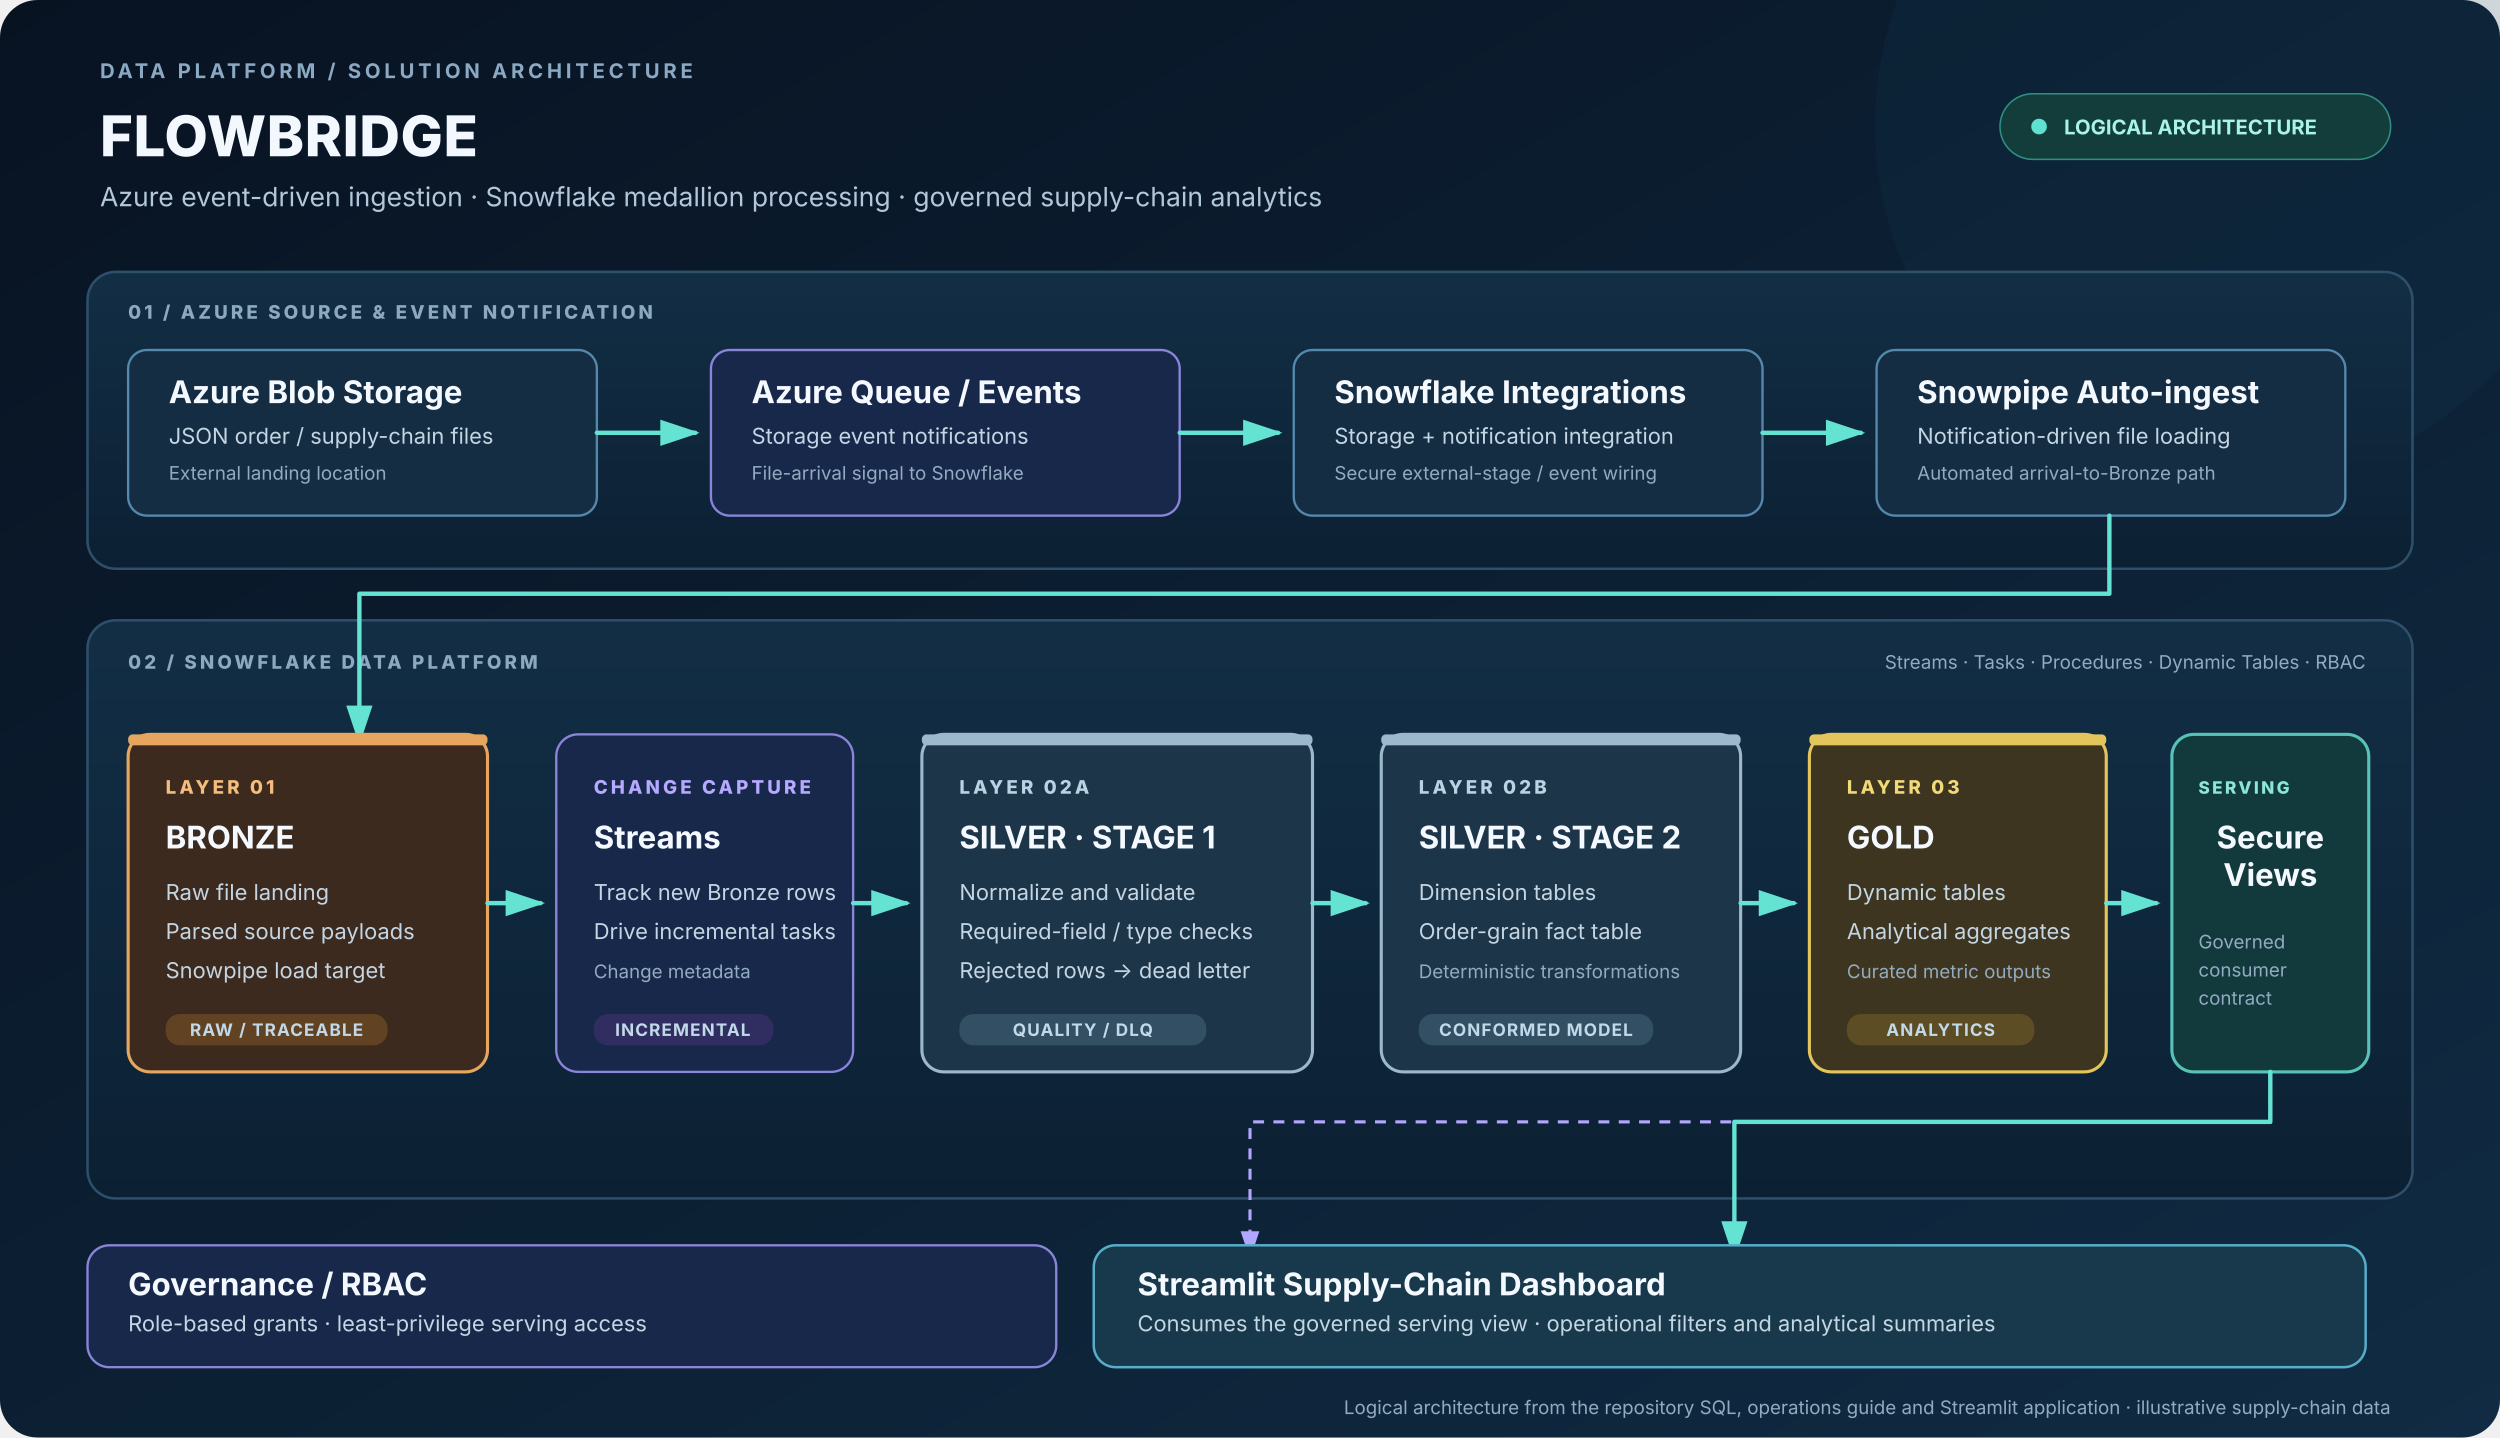
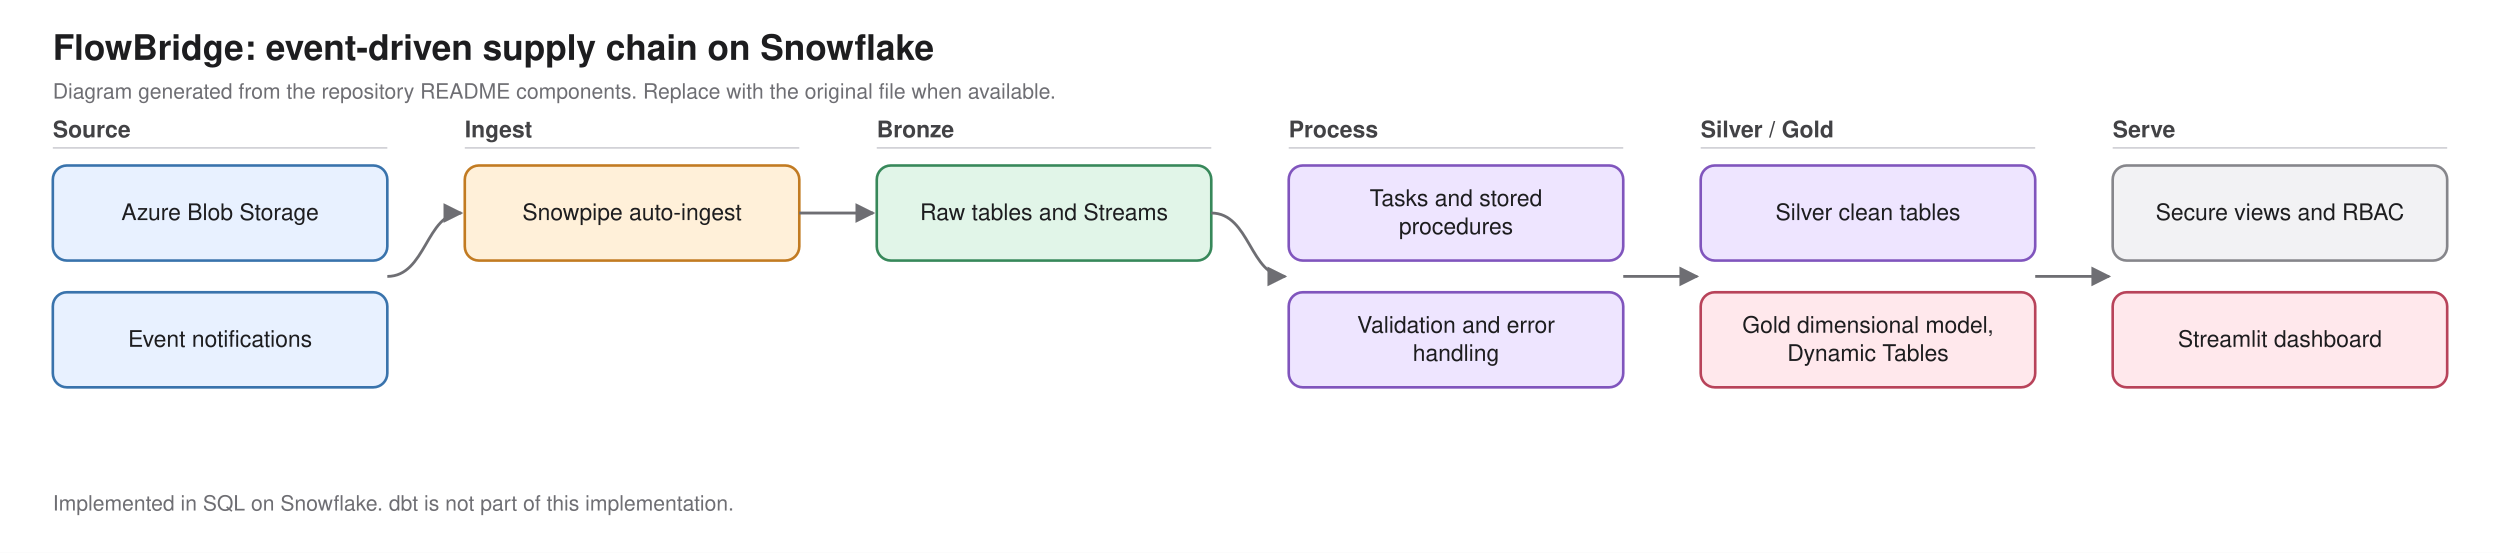
- <svg xmlns="http://www.w3.org/2000/svg" width="1600" height="920" viewBox="0 0 1600 920" role="img" aria-labelledby="title desc">
+ <svg xmlns="http://www.w3.org/2000/svg" viewBox="0 0 1420 314" width="1420" height="314" role="img" aria-labelledby="t d">
  <defs>
-     <linearGradient id="bg" x1="0" y1="0" x2="1" y2="1">
-       <stop stop-color="#081322" />
-       <stop offset="1" stop-color="#102b43" />
-     </linearGradient>
-     <linearGradient id="snow" x1="0" y1="0" x2="0" y2="1">
-       <stop stop-color="#122e45" />
-       <stop offset="1" stop-color="#0c2033" />
-     </linearGradient>
-     <marker id="a" markerWidth="10" markerHeight="10" refX="8" refY="3" orient="auto">
-       <path d="M0 0L0 6L9 3Z" fill="#65e3d2" />
+     <marker id="a" viewBox="0 0 10 10" refX="9" refY="5" markerWidth="7" markerHeight="7" orient="auto">
+       <path d="M0 0L10 5L0 10z" fill="#6e6e73" />
    </marker>
-     <marker id="p" markerWidth="10" markerHeight="10" refX="8" refY="3" orient="auto">
-       <path d="M0 0L0 6L9 3Z" fill="#b1a7ff" />
-     </marker>
-     <style>
-     text{font-family:Inter,Segoe UI,Arial,sans-serif}.eyebrow{font-size:13px;font-weight:700;letter-spacing:2.4px;fill:#8ba9c2}.title{font-size:36px;font-weight:800;letter-spacing:.4px;fill:#f3f8ff}.subtitle{font-size:17px;fill:#b2c7d9}.panel{fill:url(#snow);stroke:#2e506b;stroke-width:1.6}.source{fill:#142d43;stroke:#5489ad;stroke-width:1.5}.event{fill:#18284a;stroke:#8b85da;stroke-width:1.5}.bronze{fill:#3b2a1d;stroke:#e7a65f;stroke-width:2}.silver{fill:#1d3548;stroke:#9bb8cc;stroke-width:2}.gold{fill:#3d351f;stroke:#e4c55c;stroke-width:2}.serving{fill:#123a3d;stroke:#57c3b6;stroke-width:2}.consumer{fill:#17394b;stroke:#57aecb;stroke-width:1.6}.stage{font-size:12px;font-weight:800;letter-spacing:2px;fill:#8ca9c1}.head{font-size:20px;font-weight:750;fill:#f4f8ff}.body{font-size:14px;fill:#c4d5e3}.muted{font-size:12px;fill:#92abc0}.chip{font-size:11px;font-weight:700;letter-spacing:.7px;fill:#c1d9e8}.arrow{fill:none;stroke:#65e3d2;stroke-width:2.8;stroke-linecap:round;stroke-linejoin:round;marker-end:url(#a)}.control{fill:none;stroke:#b1a7ff;stroke-width:2;stroke-dasharray:7 6;marker-end:url(#p)}
-   </style>
  </defs>
-   <rect width="1600" height="920" rx="24" fill="url(#bg)" />
-   <circle cx="1430" cy="80" r="230" fill="#17405e" opacity=".15" />
-   <text x="64" y="50" class="eyebrow">DATA PLATFORM / SOLUTION ARCHITECTURE</text>
-   <text x="64" y="100" class="title">FLOWBRIDGE</text>
-   <text x="64" y="132" class="subtitle">Azure event-driven ingestion · Snowflake medallion processing · governed supply-chain analytics</text>
-   <rect x="1280" y="60" width="250" height="42" rx="21" fill="#123d3b" stroke="#318e83" />
-   <circle cx="1305" cy="81" r="5" fill="#5ee1d0" />
-   <text x="1321" y="86" font-size="13" font-weight="700" fill="#aaf3e9">LOGICAL ARCHITECTURE</text>
-   <rect x="56" y="174" width="1488" height="190" rx="18" class="panel" />
-   <text x="82" y="204" class="stage">01 / AZURE SOURCE &amp; EVENT NOTIFICATION</text>
-   <rect x="82" y="224" width="300" height="106" rx="12" class="source" />
-   <text x="108" y="258" class="head">Azure Blob Storage</text>
-   <text x="108" y="284" class="body">JSON order / supply-chain files</text>
-   <text x="108" y="307" class="muted">External landing location</text>
-   <path d="M382 277H445" class="arrow" />
-   <rect x="455" y="224" width="300" height="106" rx="12" class="event" />
-   <text x="481" y="258" class="head">Azure Queue / Events</text>
-   <text x="481" y="284" class="body">Storage event notifications</text>
-   <text x="481" y="307" class="muted">File-arrival signal to Snowflake</text>
-   <path d="M755 277H818" class="arrow" />
-   <rect x="828" y="224" width="300" height="106" rx="12" class="source" />
-   <text x="854" y="258" class="head">Snowflake Integrations</text>
-   <text x="854" y="284" class="body">Storage + notification integration</text>
-   <text x="854" y="307" class="muted">Secure external-stage / event wiring</text>
-   <path d="M1128 277H1191" class="arrow" />
-   <rect x="1201" y="224" width="300" height="106" rx="12" class="source" />
-   <text x="1227" y="258" class="head">Snowpipe Auto-ingest</text>
-   <text x="1227" y="284" class="body">Notification-driven file loading</text>
-   <text x="1227" y="307" class="muted">Automated arrival-to-Bronze path</text>
-   <rect x="56" y="397" width="1488" height="370" rx="18" class="panel" />
-   <text x="82" y="428" class="stage">02 / SNOWFLAKE DATA PLATFORM</text>
-   <text x="1514" y="428" text-anchor="end" class="muted">Streams · Tasks · Procedures · Dynamic Tables · RBAC</text>
-   <path d="M1350 330V380H230V474" class="arrow" />
-   <rect x="82" y="470" width="230" height="216" rx="14" class="bronze" />
-   <rect x="82" y="470" width="230" height="7" rx="3" fill="#e7a65f" />
-   <text x="106" y="508" font-size="12" font-weight="800" letter-spacing="2" fill="#f5bd7d">LAYER 01</text>
-   <text x="106" y="543" class="head">BRONZE</text>
-   <text x="106" y="576" class="body">Raw file landing</text>
-   <text x="106" y="601" class="body">Parsed source payloads</text>
-   <text x="106" y="626" class="body">Snowpipe load target</text>
-   <rect x="106" y="649" width="142" height="20" rx="9" fill="#614323" />
-   <text x="177" y="663" text-anchor="middle" class="chip">RAW / TRACEABLE</text>
-   <path d="M312 578H346" class="arrow" />
-   <rect x="356" y="470" width="190" height="216" rx="14" class="event" />
-   <text x="380" y="508" font-size="12" font-weight="800" letter-spacing="2" fill="#b5aaff">CHANGE CAPTURE</text>
-   <text x="380" y="543" class="head">Streams</text>
-   <text x="380" y="576" class="body">Track new Bronze rows</text>
-   <text x="380" y="601" class="body">Drive incremental tasks</text>
-   <text x="380" y="626" class="muted">Change metadata</text>
-   <rect x="380" y="649" width="115" height="20" rx="9" fill="#302e60" />
-   <text x="437" y="663" text-anchor="middle" class="chip">INCREMENTAL</text>
-   <path d="M546 578H580" class="arrow" />
-   <rect x="590" y="470" width="250" height="216" rx="14" class="silver" />
-   <rect x="590" y="470" width="250" height="7" rx="3" fill="#9bb8cc" />
-   <text x="614" y="508" font-size="12" font-weight="800" letter-spacing="2" fill="#b9d3e3">LAYER 02A</text>
-   <text x="614" y="543" class="head">SILVER · STAGE 1</text>
-   <text x="614" y="576" class="body">Normalize and validate</text>
-   <text x="614" y="601" class="body">Required-field / type checks</text>
-   <text x="614" y="626" class="body">Rejected rows → dead letter</text>
-   <rect x="614" y="649" width="158" height="20" rx="9" fill="#334f63" />
-   <text x="693" y="663" text-anchor="middle" class="chip">QUALITY / DLQ</text>
-   <path d="M840 578H874" class="arrow" />
-   <rect x="884" y="470" width="230" height="216" rx="14" class="silver" />
-   <rect x="884" y="470" width="230" height="7" rx="3" fill="#9bb8cc" />
-   <text x="908" y="508" font-size="12" font-weight="800" letter-spacing="2" fill="#b9d3e3">LAYER 02B</text>
-   <text x="908" y="543" class="head">SILVER · STAGE 2</text>
-   <text x="908" y="576" class="body">Dimension tables</text>
-   <text x="908" y="601" class="body">Order-grain fact table</text>
-   <text x="908" y="626" class="muted">Deterministic transformations</text>
-   <rect x="908" y="649" width="150" height="20" rx="9" fill="#334f63" />
-   <text x="983" y="663" text-anchor="middle" class="chip">CONFORMED MODEL</text>
-   <path d="M1114 578H1148" class="arrow" />
-   <rect x="1158" y="470" width="190" height="216" rx="14" class="gold" />
-   <rect x="1158" y="470" width="190" height="7" rx="3" fill="#e4c55c" />
-   <text x="1182" y="508" font-size="12" font-weight="800" letter-spacing="2" fill="#f0d978">LAYER 03</text>
-   <text x="1182" y="543" class="head">GOLD</text>
-   <text x="1182" y="576" class="body">Dynamic tables</text>
-   <text x="1182" y="601" class="body">Analytical aggregates</text>
-   <text x="1182" y="626" class="muted">Curated metric outputs</text>
-   <rect x="1182" y="649" width="120" height="20" rx="9" fill="#5c4d25" />
-   <text x="1242" y="663" text-anchor="middle" class="chip">ANALYTICS</text>
-   <path d="M1348 578H1380" class="arrow" />
-   <rect x="1390" y="470" width="126" height="216" rx="14" class="serving" />
-   <text x="1407" y="508" font-size="11" font-weight="800" letter-spacing="1.5" fill="#8ce6d9">SERVING</text>
-   <text x="1453" y="543" text-anchor="middle" class="head">Secure</text>
-   <text x="1453" y="567" text-anchor="middle" class="head">Views</text>
-   <text x="1407" y="607" class="muted">Governed</text>
-   <text x="1407" y="625" class="muted">consumer</text>
-   <text x="1407" y="643" class="muted">contract</text>
-   <path d="M1453 686V718H800V804" class="control" />
-   <rect x="56" y="797" width="620" height="78" rx="14" class="event" />
-   <text x="82" y="829" class="head">Governance / RBAC</text>
-   <text x="82" y="852" class="body">Role-based grants · least-privilege serving access</text>
-   <path d="M1453 686V718H1110V804" class="arrow" />
-   <rect x="700" y="797" width="814" height="78" rx="14" class="consumer" />
-   <text x="728" y="829" class="head">Streamlit Supply-Chain Dashboard</text>
-   <text x="728" y="852" class="body">Consumes the governed serving view · operational filters and analytical summaries</text>
-   <text x="1530" y="905" text-anchor="end" class="muted">Logical architecture from the repository SQL, operations guide and Streamlit application · illustrative supply-chain data</text>
+   <rect width="1420" height="314" fill="#fff" />
+   <text x="30" y="34" font-family="Helvetica,Arial,sans-serif" font-size="20" font-weight="700" fill="#1d1d1f">FlowBridge: event-driven supply chain on Snowflake</text>
+   <text x="30" y="56" font-family="Helvetica,Arial,sans-serif" font-size="12" fill="#6e6e73">Diagram generated from the repository README components. Replace with the original file when available.</text>
+   <text x="30" y="78" font-family="Helvetica,Arial,sans-serif" font-size="13" font-weight="600" fill="#424245">Source</text>
+   <line x1="30" y1="84" x2="220" y2="84" stroke="#d2d2d7" />
+   <rect x="30" y="94" width="190" height="54" rx="8" fill="#e8f1ff" stroke="#3973ac" stroke-width="1.5" />
+   <text x="125.0" y="125.0" text-anchor="middle" font-family="Helvetica,Arial,sans-serif" font-size="13" fill="#1d1d1f">Azure Blob Storage</text>
+   <rect x="30" y="166" width="190" height="54" rx="8" fill="#e8f1ff" stroke="#3973ac" stroke-width="1.5" />
+   <text x="125.0" y="197.0" text-anchor="middle" font-family="Helvetica,Arial,sans-serif" font-size="13" fill="#1d1d1f">Event notifications</text>
+   <text x="264" y="78" font-family="Helvetica,Arial,sans-serif" font-size="13" font-weight="600" fill="#424245">Ingest</text>
+   <line x1="264" y1="84" x2="454" y2="84" stroke="#d2d2d7" />
+   <rect x="264" y="94" width="190" height="54" rx="8" fill="#fff0d9" stroke="#c27b22" stroke-width="1.5" />
+   <text x="359.0" y="125.0" text-anchor="middle" font-family="Helvetica,Arial,sans-serif" font-size="13" fill="#1d1d1f">Snowpipe auto-ingest</text>
+   <text x="498" y="78" font-family="Helvetica,Arial,sans-serif" font-size="13" font-weight="600" fill="#424245">Bronze</text>
+   <line x1="498" y1="84" x2="688" y2="84" stroke="#d2d2d7" />
+   <rect x="498" y="94" width="190" height="54" rx="8" fill="#e1f5e8" stroke="#37885a" stroke-width="1.5" />
+   <text x="593.0" y="125.0" text-anchor="middle" font-family="Helvetica,Arial,sans-serif" font-size="13" fill="#1d1d1f">Raw tables and Streams</text>
+   <text x="732" y="78" font-family="Helvetica,Arial,sans-serif" font-size="13" font-weight="600" fill="#424245">Process</text>
+   <line x1="732" y1="84" x2="922" y2="84" stroke="#d2d2d7" />
+   <rect x="732" y="94" width="190" height="54" rx="8" fill="#eee5ff" stroke="#8055bd" stroke-width="1.5" />
+   <text x="827.0" y="117.0" text-anchor="middle" font-family="Helvetica,Arial,sans-serif" font-size="13" fill="#1d1d1f">Tasks and stored</text>
+   <text x="827.0" y="133.0" text-anchor="middle" font-family="Helvetica,Arial,sans-serif" font-size="13" fill="#1d1d1f">procedures</text>
+   <rect x="732" y="166" width="190" height="54" rx="8" fill="#eee5ff" stroke="#8055bd" stroke-width="1.5" />
+   <text x="827.0" y="189.0" text-anchor="middle" font-family="Helvetica,Arial,sans-serif" font-size="13" fill="#1d1d1f">Validation and error</text>
+   <text x="827.0" y="205.0" text-anchor="middle" font-family="Helvetica,Arial,sans-serif" font-size="13" fill="#1d1d1f">handling</text>
+   <text x="966" y="78" font-family="Helvetica,Arial,sans-serif" font-size="13" font-weight="600" fill="#424245">Silver / Gold</text>
+   <line x1="966" y1="84" x2="1156" y2="84" stroke="#d2d2d7" />
+   <rect x="966" y="94" width="190" height="54" rx="8" fill="#eee5ff" stroke="#8055bd" stroke-width="1.5" />
+   <text x="1061.0" y="125.0" text-anchor="middle" font-family="Helvetica,Arial,sans-serif" font-size="13" fill="#1d1d1f">Silver clean tables</text>
+   <rect x="966" y="166" width="190" height="54" rx="8" fill="#ffe8ec" stroke="#b8435a" stroke-width="1.5" />
+   <text x="1061.0" y="189.0" text-anchor="middle" font-family="Helvetica,Arial,sans-serif" font-size="13" fill="#1d1d1f">Gold dimensional model,</text>
+   <text x="1061.0" y="205.0" text-anchor="middle" font-family="Helvetica,Arial,sans-serif" font-size="13" fill="#1d1d1f">Dynamic Tables</text>
+   <text x="1200" y="78" font-family="Helvetica,Arial,sans-serif" font-size="13" font-weight="600" fill="#424245">Serve</text>
+   <line x1="1200" y1="84" x2="1390" y2="84" stroke="#d2d2d7" />
+   <rect x="1200" y="94" width="190" height="54" rx="8" fill="#f2f2f4" stroke="#86868b" stroke-width="1.5" />
+   <text x="1295.0" y="125.0" text-anchor="middle" font-family="Helvetica,Arial,sans-serif" font-size="13" fill="#1d1d1f">Secure views and RBAC</text>
+   <rect x="1200" y="166" width="190" height="54" rx="8" fill="#ffe8ec" stroke="#b8435a" stroke-width="1.5" />
+   <text x="1295.0" y="197.0" text-anchor="middle" font-family="Helvetica,Arial,sans-serif" font-size="13" fill="#1d1d1f">Streamlit dashboard</text>
+   <path d="M220 157.0 C242.0 157.0 242.0 121.0 262 121.0" fill="none" stroke="#6e6e73" stroke-width="1.6" marker-end="url(#a)" />
+   <path d="M454 121.0 C476.0 121.0 476.0 121.0 496 121.0" fill="none" stroke="#6e6e73" stroke-width="1.6" marker-end="url(#a)" />
+   <path d="M688 121.0 C710.0 121.0 710.0 157.0 730 157.0" fill="none" stroke="#6e6e73" stroke-width="1.6" marker-end="url(#a)" />
+   <path d="M922 157.0 C944.0 157.0 944.0 157.0 964 157.0" fill="none" stroke="#6e6e73" stroke-width="1.6" marker-end="url(#a)" />
+   <path d="M1156 157.0 C1178.0 157.0 1178.0 157.0 1198 157.0" fill="none" stroke="#6e6e73" stroke-width="1.6" marker-end="url(#a)" />
+   <text x="30" y="290" font-family="Helvetica,Arial,sans-serif" font-size="12" fill="#6e6e73">Implemented in SQL on Snowflake. dbt is not part of this implementation.</text>
</svg>
